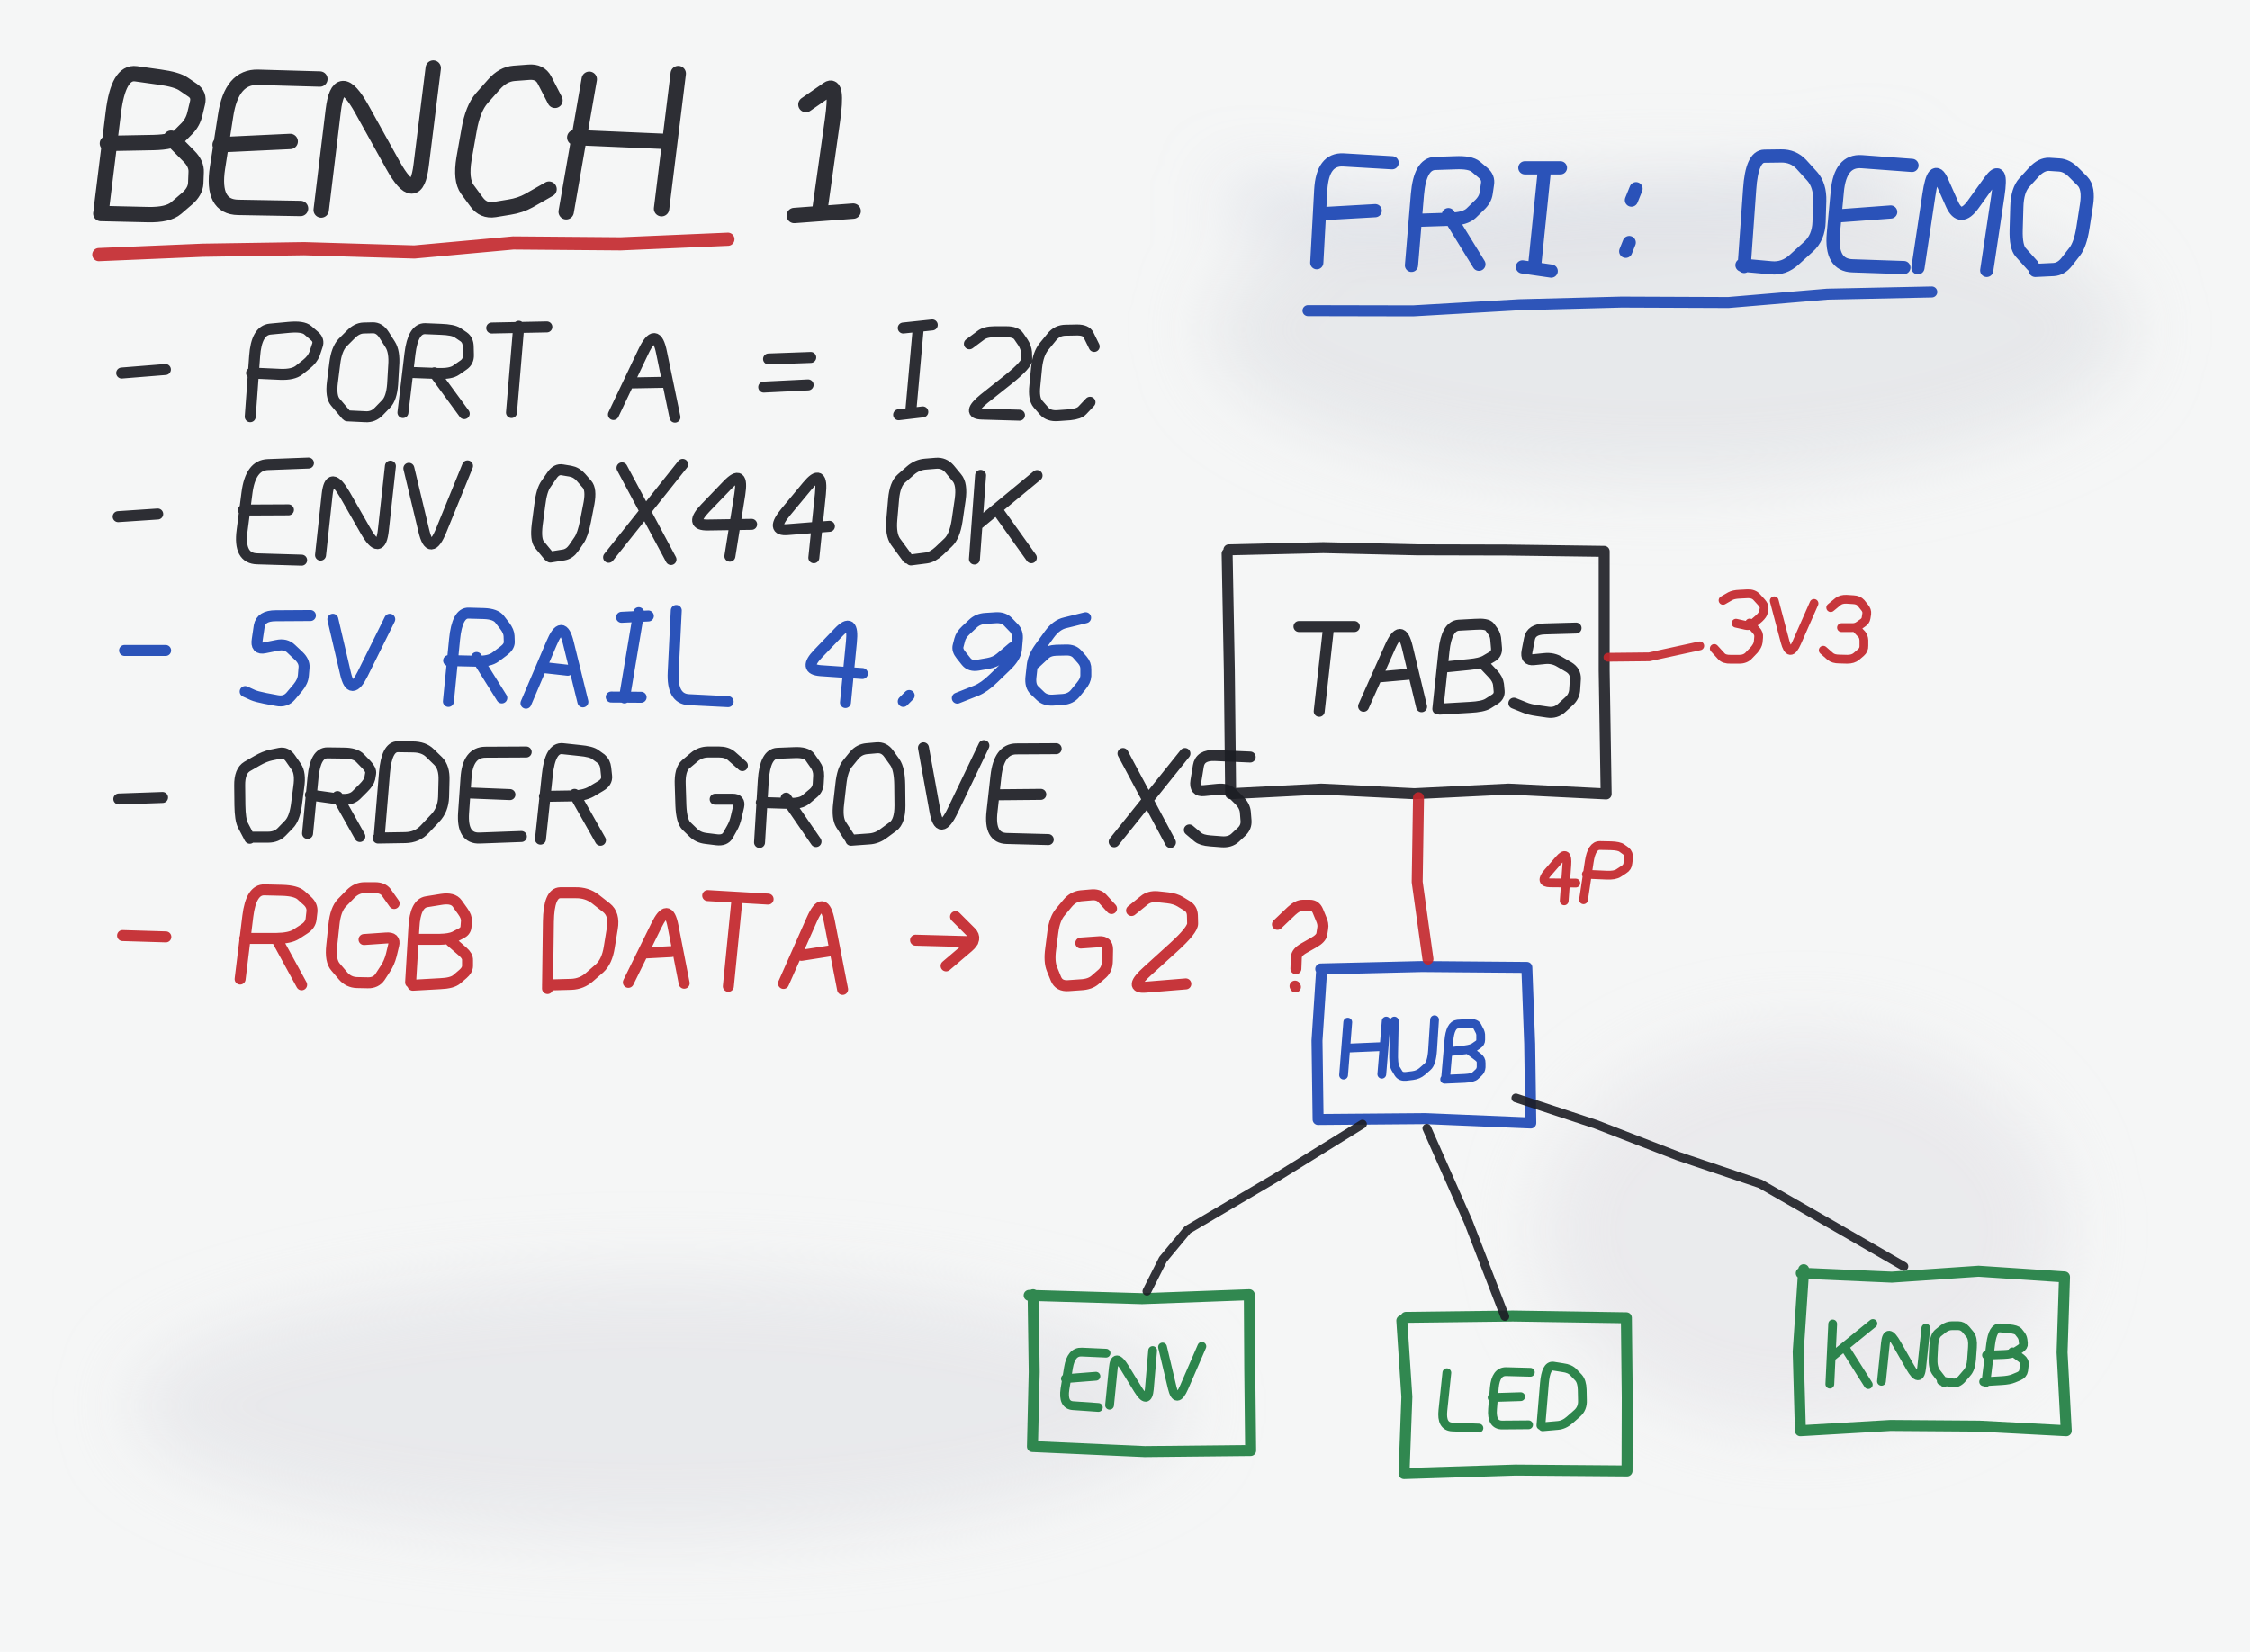
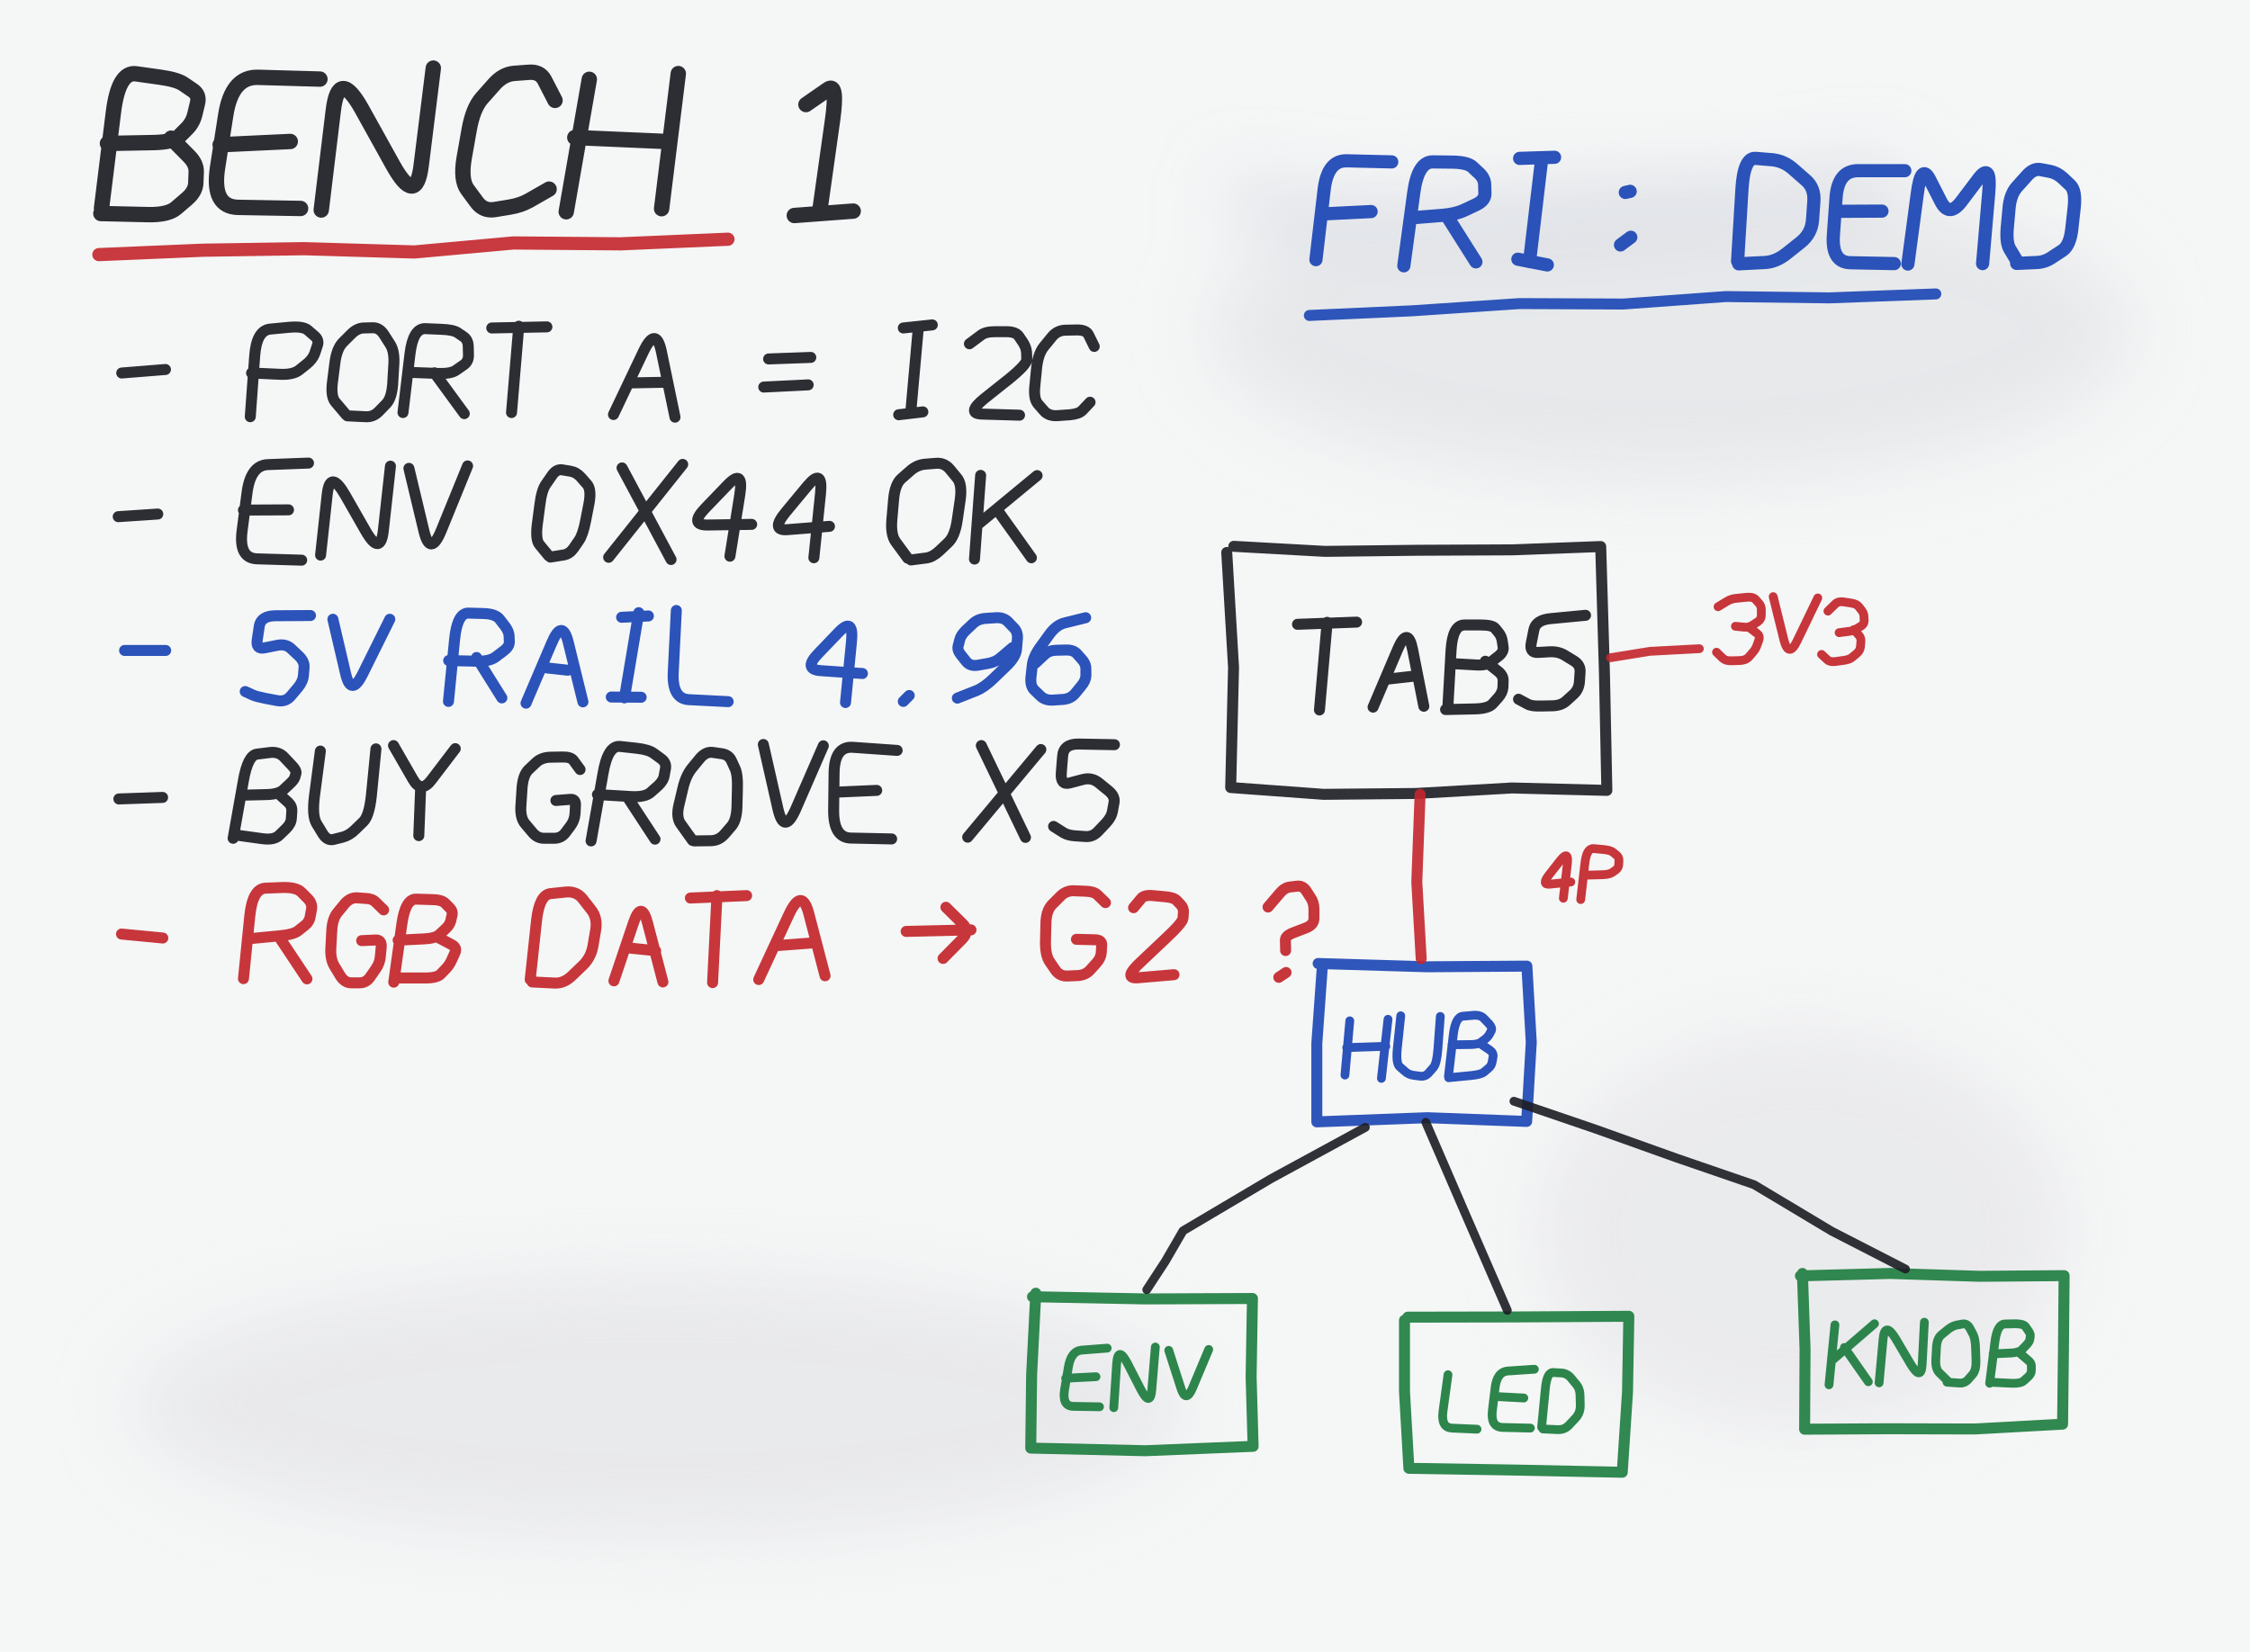
<svg xmlns="http://www.w3.org/2000/svg" width="1024" height="752" viewBox="0 0 1024 752">
  <defs>
    <filter id="soft" x="-20%" y="-20%" width="140%" height="140%">
      <feGaussianBlur stdDeviation="16" />
    </filter>
  </defs>
  <rect width="1024" height="752" fill="#f5f6f6" />
  <g filter="url(#soft)" opacity="0.5">
    <ellipse cx="760" cy="150" rx="210" ry="70" fill="#d9dbe0" />
    <ellipse cx="300" cy="640" rx="240" ry="60" fill="#dcdde2" />
    <ellipse cx="820" cy="560" rx="120" ry="90" fill="#e0dfe4" />
    <path d="M560 90q120 30 300 -10" stroke="#b9bfd2" stroke-width="16" fill="none" />
  </g>
  <path d="M46.2 94.8L51.6 51.2Q53.9 32.5 61.9 33.6L72.6 35.1Q80.6 36.2 83.6 38.3L87.7 41.1Q90.8 43.2 89.9 46.9L88.7 51.9Q87.8 55.7 85.2 58.4L81.6 62.0Q79.0 64.7 69.9 64.9L48.9 65.3M77.9 62.9L86.0 71.1Q89.5 74.6 89.3 78.4L89.1 83.4Q88.9 87.2 85.2 90.4L80.2 94.7Q76.5 97.9 67.3 97.7L45.9 97.2M145.6 36.0L117.5 35.2Q105.4 34.8 102.7 52.6L99.0 76.4Q96.3 94.2 108.4 94.4L136.8 94.9M100.2 65.9L132.1 64.4M146.2 95.6L151.7 50.2Q154.1 30.7 164.7 49.7L178.8 75.1Q189.4 94.2 191.7 75.2L197.2 31.0M252.6 45.7L247.8 36.4Q245.7 32.5 240.7 32.9L234.0 33.4Q228.9 33.8 224.8 38.5L219.3 44.7Q215.2 49.4 213.5 59.2L211.2 72.2Q209.6 81.9 212.7 86.2L216.9 91.9Q220.0 96.2 225.1 95.4L231.8 94.3Q236.9 93.5 240.8 91.3L249.9 86.1M257.7 96.4L268.2 36.1M301.1 95.0L308.7 33.5M261.6 62.6L303.1 64.4M366.8 47.6L376.9 40.6Q381.3 37.6 378.9 54.7L373.3 94.5M361.5 98.1L388.3 96.1" fill="none" stroke="#1c1d24" stroke-width="7" stroke-linecap="round" stroke-linejoin="round" opacity="0.92" />
  <path d="M45.0 115.9L92.4 113.9L138.4 113.2L188.6 114.7L233.6 110.6L282.5 111.0L331.3 108.9" fill="none" stroke="#c3262b" stroke-width="6" stroke-linecap="round" stroke-linejoin="round" opacity="0.9" />
  <path d="M55.4 169.8L75.3 168.2M113.9 189.7L115.9 162.2Q116.7 150.4 123.0 149.8L131.5 149.0Q137.9 148.4 140.1 150.3L143.1 152.9Q145.4 154.8 144.4 157.4L143.2 161.0Q142.2 163.6 139.6 165.7L136.1 168.5Q133.4 170.6 127.7 170.4L114.5 169.8M157.6 188.9L152.6 183.0Q150.5 180.5 151.3 174.0L152.4 165.3Q153.2 158.9 155.9 156.0L159.6 152.3Q162.4 149.4 165.5 149.3L169.6 149.2Q172.7 149.1 174.8 152.4L177.6 156.8Q179.7 160.1 179.2 166.5L178.7 175.0Q178.2 181.4 175.7 183.9L172.4 187.3Q169.9 189.9 166.4 189.7L158.1 189.3M183.4 187.8L186.6 161.0Q188.0 149.5 193.5 149.6L200.7 149.9Q206.2 150.1 208.2 151.4L211.0 153.3Q213.0 154.7 213.1 157.6L213.2 161.6Q213.3 164.6 210.9 166.2L207.6 168.5Q205.2 170.2 199.5 170.0L186.2 169.5M197.7 169.7L211.3 188.3M223.8 149.3L248.9 148.8M236.1 148.5L232.8 187.8M279.2 188.7L292.8 160.1Q298.6 147.9 301.1 160.5L307.2 189.9M287.3 174.3L303.6 174.0M349.8 163.4L369.0 162.7M347.6 176.2L367.8 175.2M414.5 187.6L417.9 149.6M409.0 188.8L420.0 187.5M411.1 149.3L424.3 147.9M441.2 156.5L446.3 152.7Q448.4 151.0 452.6 151.0L458.1 151.0Q462.3 151.0 463.7 153.1L465.6 155.9Q467.0 158.1 467.2 160.4L467.3 163.5Q467.5 165.8 459.1 172.6L447.9 181.5Q439.6 188.3 446.9 188.5L464.0 189.0M498.0 157.7L495.4 152.4Q494.3 150.2 490.3 150.2L485.1 150.3Q481.1 150.3 478.6 153.5L475.1 157.8Q472.5 161.0 471.8 167.2L471.0 175.4Q470.3 181.5 472.4 183.9L475.2 187.1Q477.3 189.5 481.4 189.2L487.0 188.8Q491.1 188.4 492.6 186.8L496.1 183.1" fill="none" stroke="#1c1d24" stroke-width="5" stroke-linecap="round" stroke-linejoin="round" opacity="0.92" />
  <path d="M53.8 235.2L71.8 234.0M140.4 210.8L121.9 211.5Q114.0 211.8 112.4 224.5L110.2 241.5Q108.5 254.2 117.1 254.4L137.3 255.0M110.8 232.2L131.3 232.1M145.9 252.7L148.9 225.2Q150.2 213.4 157.1 225.4L166.3 241.5Q173.2 253.6 174.5 241.2L177.7 212.2M186.1 213.2L192.9 241.6Q195.8 253.8 200.9 241.3L212.8 212.1M249.7 253.0L245.5 247.9Q243.7 245.7 244.5 238.9L245.7 229.8Q246.5 223.0 248.6 220.2L251.3 216.3Q253.3 213.4 256.0 213.9L259.6 214.5Q262.4 215.0 264.4 217.3L267.2 220.5Q269.2 222.8 268.1 229.0L266.5 237.2Q265.3 243.4 263.5 246.0L261.1 249.5Q259.3 252.1 256.7 252.6L250.5 253.6M277.0 253.7L310.7 211.4M283.1 213.0L305.4 254.7M332.2 253.2L336.7 225.1Q338.6 213.0 331.1 220.8L321.0 231.3Q313.5 239.1 322.1 239.0L342.1 238.7M370.4 253.9L373.4 224.9Q374.7 212.5 367.4 221.3L357.7 233.0Q350.4 241.8 358.5 241.1L377.5 239.6M413.1 254.1L407.6 246.6Q405.3 243.4 405.9 236.5L406.7 227.3Q407.3 220.4 410.3 217.8L414.4 214.2Q417.4 211.6 421.1 211.3L426.0 210.9Q429.7 210.6 432.2 213.5L435.5 217.5Q438.0 220.4 437.0 227.5L435.6 237.1Q434.5 244.2 431.5 247.0L427.5 250.8Q424.5 253.6 421.6 254.0L414.6 254.9M443.5 254.5L446.3 216.4M472.0 216.5L445.0 238.8M454.7 233.3L469.4 253.9" fill="none" stroke="#1c1d24" stroke-width="5" stroke-linecap="round" stroke-linejoin="round" opacity="0.92" />
  <path d="M56.7 296.1L75.4 296.1M141.3 280.2L125.5 280.3Q118.8 280.3 118.0 285.0L117.1 291.1Q116.3 295.8 120.5 294.9L126.0 293.8Q130.1 292.9 132.6 295.4L136.0 298.6Q138.6 301.1 138.4 303.8L138.1 307.4Q137.9 310.2 135.6 313.0L132.4 316.8Q130.0 319.7 126.0 318.9L120.7 317.9Q116.7 317.1 115.1 316.4L111.6 314.8M151.5 281.9L157.3 306.7Q159.8 317.4 165.1 306.7L177.4 281.9M204.1 319.3L206.9 291.0Q208.1 278.9 213.3 279.1L220.3 279.3Q225.6 279.5 227.4 281.9L229.8 285.0Q231.6 287.4 231.7 289.5L231.8 292.3Q231.8 294.4 229.1 296.4L225.5 299.1Q222.8 301.1 217.2 301.0L204.2 300.7M216.9 299.3L228.4 317.7M239.4 320.1L251.0 292.9Q255.9 281.2 258.7 292.7L265.3 319.5M246.7 303.8L258.4 305.1M284.2 317.7L290.7 278.9M278.2 317.3L291.8 317.4M282.9 281.0L295.1 280.4M307.8 277.9L306.4 306.0Q305.8 318.1 313.5 318.5L331.4 319.4M384.8 319.8L387.5 292.3Q388.7 280.5 381.7 287.8L372.4 297.5Q365.4 304.7 373.5 305.3L392.5 306.6M411.1 319.3L413.8 316.6M460.8 294.8L455.4 299.4Q453.1 301.4 449.7 302.0L445.1 302.8Q441.6 303.4 439.8 301.2L437.4 298.2Q435.5 295.9 436.1 293.9L436.8 291.2Q437.3 289.1 439.6 286.9L442.8 283.9Q445.1 281.7 448.6 281.5L453.3 281.2Q456.7 281.0 458.7 283.0L461.4 285.8Q463.4 287.8 463.0 291.2L462.6 295.8Q462.2 299.2 457.9 303.3L452.2 308.8Q448.0 312.9 444.3 314.4L435.7 317.8M494.1 281.2L484.8 283.5Q480.8 284.4 477.6 288.8L473.4 294.6Q470.2 299.0 469.8 302.9L469.2 308.3Q468.8 312.3 470.8 314.2L473.6 316.9Q475.7 318.9 479.2 318.7L483.8 318.4Q487.3 318.1 489.3 315.7L492.0 312.4Q494.1 309.9 494.2 307.7L494.2 304.7Q494.3 302.4 492.6 300.4L490.3 297.8Q488.6 295.8 485.2 295.9L480.7 296.0Q477.4 296.1 475.5 297.9L471.2 301.9" fill="none" stroke="#1a45b4" stroke-width="5" stroke-linecap="round" stroke-linejoin="round" opacity="0.92" />
-   <path d="M54.1 363.7L74.0 363.0M113.7 381.6L110.6 375.7Q109.3 373.2 109.2 366.5L109.1 357.6Q109.0 351.0 112.5 348.9L117.0 346.3Q120.5 344.3 123.4 343.7L127.3 342.9Q130.2 342.3 132.2 345.2L134.9 349.1Q136.9 352.0 136.0 358.2L134.9 366.6Q134.0 372.8 131.5 375.3L128.3 378.6Q125.9 381.1 122.1 381.1L113.4 381.1M140.0 379.4L142.5 353.7Q143.6 342.7 149.0 342.7L156.3 342.8Q161.7 342.8 163.9 345.1L166.8 348.1Q169.0 350.4 168.7 352.1L168.3 354.4Q167.9 356.2 165.4 358.7L162.1 362.0Q159.5 364.5 154.1 363.7L141.3 361.9M153.6 362.6L163.8 380.8M172.7 379.6L175.0 351.8Q176.0 339.9 181.1 339.9L187.8 340.0Q192.9 340.0 195.7 342.8L199.5 346.5Q202.3 349.4 202.1 355.1L201.9 362.8Q201.7 368.6 198.1 372.4L193.4 377.4Q189.9 381.2 184.5 381.3L172.1 381.5M239.5 342.3L220.9 342.4Q212.8 342.5 212.1 354.3L211.0 370.0Q210.2 381.8 218.3 381.5L237.3 380.8M212.2 360.9L232.1 361.7M246.0 382.0L249.1 352.8Q250.4 340.2 256.1 340.8L263.6 341.6Q269.3 342.1 271.1 343.6L273.6 345.4Q275.4 346.9 275.7 349.6L276.1 353.3Q276.4 356.1 273.2 357.9L269.0 360.4Q265.8 362.2 260.4 362.3L247.8 362.5M261.5 361.6L273.3 382.5M337.9 348.5L332.9 344.1Q330.8 342.3 327.2 342.3L322.4 342.3Q318.7 342.3 315.9 344.7L312.1 347.9Q309.3 350.3 309.6 357.3L309.9 366.7Q310.2 373.8 312.4 376.0L315.5 379.0Q317.8 381.3 321.4 381.7L326.3 382.3Q329.9 382.7 331.3 380.3L333.1 377.1Q334.5 374.7 335.2 371.4L336.2 367.1Q336.9 363.8 333.5 363.8L325.5 363.8M345.7 383.5L347.4 355.3Q348.2 343.2 353.8 342.9L361.4 342.6Q367.0 342.3 368.7 344.7L371.0 348.0Q372.7 350.4 372.6 353.1L372.4 356.7Q372.3 359.4 369.9 361.3L366.8 363.9Q364.5 365.9 359.1 365.7L346.5 365.3M357.8 363.3L371.4 383.1M387.3 382.3L382.8 375.4Q380.9 372.4 381.7 365.8L382.7 357.0Q383.4 350.3 385.8 347.5L388.8 343.8Q391.1 341.1 394.5 340.8L399.0 340.4Q402.4 340.1 404.5 343.1L407.3 347.0Q409.4 350.0 409.5 357.2L409.6 366.7Q409.6 373.9 406.5 376.2L402.3 379.3Q399.2 381.7 395.6 381.9L387.3 382.5M420.3 340.4L425.5 369.1Q427.7 381.4 433.7 368.8L447.8 339.4M480.7 340.8L462.5 340.9Q454.7 341.0 453.3 353.2L451.5 369.4Q450.1 381.5 458.2 381.7L477.1 382.2M452.6 361.8L473.7 361.6M507.1 383.2L539.3 343.0M511.1 343.0L532.7 383.5M569.0 344.6L553.0 343.9Q546.2 343.6 545.4 348.7L544.3 355.4Q543.5 360.4 548.0 359.9L554.1 359.3Q558.7 358.8 561.0 361.3L564.2 364.5Q566.6 367.0 566.8 369.8L567.1 373.6Q567.3 376.5 565.1 378.6L562.1 381.4Q559.8 383.5 556.0 383.2L550.8 382.8Q546.9 382.5 545.2 381.1L541.3 377.8" fill="none" stroke="#1c1d24" stroke-width="5" stroke-linecap="round" stroke-linejoin="round" opacity="0.92" />
-   <path d="M55.8 425.9L75.5 426.5M109.3 445.7L112.8 417.1Q114.3 404.9 120.4 405.1L128.6 405.3Q134.7 405.5 137.0 407.5L140.0 410.2Q142.2 412.3 142.0 414.9L141.6 418.4Q141.3 421.1 138.5 422.9L134.8 425.3Q132.0 427.1 125.8 427.2L111.4 427.2M126.0 427.6L137.3 448.3M179.4 411.3L175.8 406.2Q174.2 404.1 170.7 404.1L165.9 404.1Q162.4 404.1 159.5 407.0L155.6 411.0Q152.7 414.0 152.0 421.0L151.0 430.4Q150.2 437.4 152.8 440.3L156.2 444.3Q158.7 447.2 162.5 447.3L167.4 447.4Q171.1 447.5 173.0 444.7L175.4 441.0Q177.2 438.3 178.1 434.8L179.2 430.2Q180.1 426.7 175.8 427.0L165.7 427.7M186.9 447.2L188.4 422.1Q189.0 411.3 194.2 410.5L201.0 409.4Q206.2 408.6 208.1 411.3L210.6 414.8Q212.5 417.4 212.3 419.4L212.1 422.0Q211.9 424.0 209.7 425.0L206.8 426.5Q204.6 427.5 200.2 427.6L189.9 427.6M205.2 428.5L210.6 433.2Q212.9 435.2 212.8 437.1L212.8 439.7Q212.8 441.6 210.7 443.4L207.9 445.8Q205.8 447.6 200.4 447.8L187.9 448.5M249.2 450.0L249.6 419.6Q249.8 406.5 255.0 406.4L261.9 406.4Q267.1 406.3 270.9 409.2L276.0 413.2Q279.8 416.2 278.7 422.6L277.3 431.2Q276.3 437.7 272.9 440.8L268.3 444.8Q264.8 447.9 260.1 448.1L249.2 448.4M286.0 447.2L298.7 421.4Q304.1 410.3 306.3 421.5L311.4 447.6M294.2 433.8L305.5 433.2M322.1 407.7L349.6 409.3M335.5 408.8L331.5 449.0M356.6 447.7L369.4 418.8Q374.9 406.3 377.5 419.6L383.5 450.4M364.8 434.9L379.6 432.6M416.7 428.0L442.8 428.7M434.9 417.3L441.9 424.3Q445.0 427.4 440.7 431.1L430.6 439.7M505.9 413.6L501.7 409.0Q499.9 407.0 496.5 407.4L491.9 407.8Q488.4 408.2 485.9 411.2L482.5 415.3Q480.0 418.3 479.2 424.2L478.2 432.0Q477.4 437.8 478.8 441.2L480.6 445.6Q482.0 449.0 486.2 448.7L491.9 448.3Q496.2 448.1 498.5 446.0L501.7 443.2Q504.0 441.1 504.0 437.3L504.1 432.2Q504.1 428.5 500.4 428.7L491.9 429.3M515.0 414.5L520.7 409.9Q523.1 407.9 526.7 408.2L531.4 408.7Q534.9 409.1 537.2 410.5L540.3 412.4Q542.6 413.8 542.7 416.7L542.8 420.4Q542.9 423.3 534.1 431.3L522.3 442.0Q513.4 450.0 521.3 449.4L539.7 447.9M581.4 420.8L587.8 414.7Q590.6 412.1 593.0 412.1L596.2 412.1Q598.7 412.1 599.8 414.7L601.2 418.1Q602.4 420.7 602.0 422.6L601.6 425.2Q601.3 427.2 597.9 429.1L593.5 431.6Q590.1 433.5 590.0 435.8L589.8 441.0M589.6 449.3L589.4 448.9" fill="none" stroke="#c3262b" stroke-width="5" stroke-linecap="round" stroke-linejoin="round" opacity="0.92" />
-   <path d="M559.3 250.3L602.3 249.3L644.9 250.3L685.9 250.4L730.1 251.0L730.1 305.2L731.0 361.4L686.6 359.2L643.7 361.3L601.3 359.2L560.1 361.3L559.5 305.2L558.5 252.0" fill="none" stroke="#1c1d24" stroke-width="5" stroke-linecap="round" stroke-linejoin="round" opacity="0.9" />
-   <path d="M591.2 285.2L616.4 285.2M604.6 286.1L600.4 323.8M620.6 321.5L632.6 294.6Q637.7 283.0 640.5 294.6L647.0 321.7M627.9 308.1L641.5 306.9M654.4 322.7L657.2 296.3Q658.4 285.0 663.9 284.6L671.3 284.2Q676.8 283.8 678.0 285.4L679.5 287.5Q680.7 289.1 680.8 291.7L681.1 295.1Q681.3 297.7 679.0 299.0L676.1 300.7Q673.9 302.0 668.7 302.5L656.7 303.7M674.5 301.5L679.6 306.9Q681.7 309.2 682.0 311.5L682.3 314.6Q682.5 317.0 680.2 318.4L677.2 320.3Q674.9 321.7 669.0 322.0L655.3 322.8M717.3 285.9L703.0 286.3Q696.9 286.5 696.1 290.8L695.0 296.4Q694.2 300.7 698.0 300.3L703.0 299.8Q706.8 299.4 709.9 301.3L714.0 303.7Q717.1 305.6 717.0 309.0L716.7 313.6Q716.6 317.0 714.0 319.3L710.6 322.4Q708.0 324.7 704.5 324.2L699.7 323.5Q696.1 323.0 694.0 322.1L689.0 320.1" fill="none" stroke="#1c1d24" stroke-width="5" stroke-linecap="round" stroke-linejoin="round" opacity="0.92" />
-   <path d="M601.1 441.1L647.2 440.0L694.9 440.4L696.2 475.2L696.7 511.2L648.7 509.2L599.9 509.6L599.4 473.7L601.5 441.8" fill="none" stroke="#1a45b4" stroke-width="5" stroke-linecap="round" stroke-linejoin="round" opacity="0.9" />
-   <path d="M611.5 489.4L613.4 465.3M628.9 489.0L630.9 464.8M613.4 477.1L629.8 476.4M634.6 464.8L634.3 478.6Q634.1 484.6 635.1 486.3L636.5 488.6Q637.5 490.2 639.8 490.0L643.0 489.6Q645.4 489.3 647.2 487.8L649.7 485.6Q651.6 484.0 652.0 478.1L652.9 464.2M657.9 491.1L659.4 473.9Q660.0 466.5 663.4 466.2L668.0 465.9Q671.4 465.6 672.2 467.0L673.2 468.9Q674.0 470.3 673.9 471.6L673.9 473.4Q673.9 474.7 672.7 475.5L671.1 476.6Q669.9 477.5 666.9 477.9L659.9 478.7M668.9 478.3L672.6 481.1Q674.2 482.3 674.1 483.8L674.1 485.8Q674.0 487.3 672.9 488.3L671.5 489.6Q670.5 490.7 666.6 490.9L657.5 491.3" fill="none" stroke="#1a45b4" stroke-width="4" stroke-linecap="round" stroke-linejoin="round" opacity="0.92" />
-   <path d="M645.6 363.1L645.0 401.5L649.9 436.6" fill="none" stroke="#c3262b" stroke-width="5" stroke-linecap="round" stroke-linejoin="round" opacity="0.9" />
-   <path d="M468.4 589.7L519.8 591.2L568.6 589.4L568.8 623.3L569.2 660.3L521.0 660.8L469.9 658.5L470.7 624.6L470.2 589.4" fill="none" stroke="#1c7c3e" stroke-width="5" stroke-linecap="round" stroke-linejoin="round" opacity="0.9" />
-   <path d="M503.4 616.0L492.3 615.5Q487.5 615.3 486.3 622.6L484.7 632.3Q483.6 639.6 488.4 639.9L499.9 640.7M484.9 627.6L498.8 626.5M505.0 639.7L506.7 622.7Q507.4 615.4 511.9 622.7L517.9 632.5Q522.4 639.8 523.1 632.3L524.6 614.8M529.1 613.2L533.5 631.7Q535.4 639.6 538.9 631.6L547.0 612.9" fill="none" stroke="#1c7c3e" stroke-width="4" stroke-linecap="round" stroke-linejoin="round" opacity="0.92" />
-   <path d="M639.9 599.7L688.5 599.1L740.2 599.9L740.6 636.4L740.5 669.6L689.8 669.2L639.0 670.8L640.3 635.9L638.0 601.2" fill="none" stroke="#1c7c3e" stroke-width="5" stroke-linecap="round" stroke-linejoin="round" opacity="0.9" />
-   <path d="M658.5 624.9L656.7 642.0Q655.9 649.4 661.0 649.6L673.1 650.1M696.5 624.7L685.5 624.4Q680.8 624.3 680.1 631.7L679.3 641.4Q678.7 648.8 683.8 648.7L695.7 648.6M679.1 636.2L692.1 635.8M701.3 648.9L702.9 629.7Q703.6 621.5 706.9 621.9L711.3 622.6Q714.6 623.0 716.2 624.8L718.4 627.1Q720.0 628.9 720.1 632.6L720.2 637.4Q720.4 641.1 717.8 643.4L714.4 646.4Q711.8 648.7 708.9 648.9L702.1 649.5" fill="none" stroke="#1c7c3e" stroke-width="4" stroke-linecap="round" stroke-linejoin="round" opacity="0.92" />
-   <path d="M819.8 579.6L861.0 581.4L900.5 578.7L939.6 581.3L938.5 615.7L940.4 651.3L900.8 649.2L860.4 648.9L819.4 651.3L818.4 615.4L820.9 578.0" fill="none" stroke="#1c7c3e" stroke-width="5" stroke-linecap="round" stroke-linejoin="round" opacity="0.9" />
-   <path d="M832.8 630.1L834.1 602.7M852.4 602.5L833.7 617.7M839.8 613.7L850.3 630.3M856.3 628.8L858.1 611.4Q858.9 604.0 863.3 611.8L869.3 622.3Q873.8 630.2 874.6 622.5L876.5 604.6M884.8 629.4L881.1 624.6Q879.6 622.5 879.8 618.2L880.1 612.4Q880.4 608.1 882.2 606.7L884.6 604.8Q886.4 603.5 888.5 603.5L891.2 603.5Q893.2 603.5 894.7 605.2L896.6 607.5Q898.0 609.2 897.7 613.3L897.3 618.9Q897.0 623.1 895.1 625.1L892.7 627.9Q890.8 629.9 888.6 629.5L883.5 628.6M903.8 629.4L906.0 611.8Q907.0 604.3 910.2 604.5L914.5 604.9Q917.7 605.2 918.6 606.2L919.7 607.6Q920.5 608.6 920.7 609.9L920.9 611.6Q921.1 612.9 919.4 614.0L917.2 615.4Q915.5 616.5 912.1 616.6L904.1 616.9M915.9 615.4L919.9 618.3Q921.6 619.6 921.3 621.4L921.0 623.9Q920.7 625.7 918.8 626.5L916.4 627.5Q914.5 628.3 911.0 628.5L902.8 629.0" fill="none" stroke="#1c7c3e" stroke-width="4" stroke-linecap="round" stroke-linejoin="round" opacity="0.92" />
-   <path d="M620.1 511.7L580.4 536.3L540.5 559.8L529.3 573.3L522.0 587.8" fill="none" stroke="#1c1d24" stroke-width="4" stroke-linecap="round" stroke-linejoin="round" opacity="0.9" />
-   <path d="M649.4 513.6L668.3 556.3L684.9 599.3" fill="none" stroke="#1c1d24" stroke-width="4" stroke-linecap="round" stroke-linejoin="round" opacity="0.9" />
-   <path d="M689.9 499.8L726.3 511.8L763.8 526.3L801.2 538.9L835.7 558.7L866.5 576.5" fill="none" stroke="#1c1d24" stroke-width="4" stroke-linecap="round" stroke-linejoin="round" opacity="0.9" />
-   <path d="M711.9 410.1L713.1 393.7Q713.6 386.7 709.7 391.2L704.4 397.3Q700.5 401.8 705.5 401.9L717.2 402.0M720.7 409.6L723.3 392.3Q724.4 384.8 728.2 384.9L733.1 385.0Q736.9 385.1 738.2 386.1L740.0 387.4Q741.3 388.5 741.2 390.4L740.9 392.9Q740.8 394.8 739.0 395.9L736.7 397.4Q735.0 398.6 731.1 398.4L722.0 398.0" fill="none" stroke="#c3262b" stroke-width="4" stroke-linecap="round" stroke-linejoin="round" opacity="0.92" />
-   <path d="M633.6 74.1L611.4 72.8Q601.9 72.3 601.1 86.5L599.3 119.6M601.3 97.3L625.9 95.9M642.4 120.8L645.1 88.5Q646.3 74.6 653.2 74.4L662.3 74.1Q669.2 73.8 671.7 75.9L675.0 78.7Q677.5 80.8 677.0 83.8L676.4 87.9Q676.0 90.9 673.2 93.5L669.6 97.0Q666.9 99.6 660.2 99.8L644.7 100.3M659.2 97.7L673.1 120.3M698.4 121.5L702.8 78.4M692.9 121.5L706.0 123.4M694.0 76.4L710.2 76.4M739.9 114.4L741.5 110.4M742.5 91.1L744.6 85.9M793.8 121.3L796.3 86.2Q797.3 71.2 803.0 71.1L810.6 71.0Q816.2 70.9 819.9 74.9L824.8 80.3Q828.4 84.4 828.2 91.5L827.9 101.0Q827.7 108.2 823.0 112.4L816.6 118.2Q811.9 122.5 806.1 121.9L792.8 120.7M870.2 75.3L847.3 73.6Q837.5 72.9 836.2 87.2L834.4 106.3Q833.1 120.7 843.1 121.0L866.5 121.8M837.6 98.2L860.5 96.5M872.9 121.9L877.9 88.6Q880.0 74.3 883.7 82.3L888.5 93.1Q892.2 101.1 898.0 93.1L905.7 82.4Q911.5 74.4 909.3 89.0L904.2 123.1M925.0 120.8L919.7 114.9Q917.4 112.4 917.6 104.6L917.9 94.3Q918.1 86.5 921.4 83.0L925.8 78.2Q929.1 74.7 932.6 74.8L937.2 75.1Q940.6 75.3 943.7 78.4L947.8 82.5Q950.8 85.6 949.6 93.3L948.0 103.6Q946.8 111.3 944.2 114.6L940.7 119.1Q938.1 122.5 934.6 122.7L926.3 123.1" fill="none" stroke="#1a45b4" stroke-width="6" stroke-linecap="round" stroke-linejoin="round" opacity="0.92" />
-   <path d="M595.3 141.4L643.1 141.5L691.6 138.7L738.0 137.5L786.6 137.7L831.6 133.9L879.2 132.9" fill="none" stroke="#1a45b4" stroke-width="5" stroke-linecap="round" stroke-linejoin="round" opacity="0.9" />
-   <path d="M784.2 273.3L787.5 271.4Q789.0 270.6 791.7 270.5L795.4 270.3Q798.1 270.2 799.6 271.9L801.6 274.1Q803.1 275.8 802.9 277.0L802.6 278.6Q802.4 279.8 800.7 281.4L798.3 283.5Q796.6 285.1 794.6 284.7L790.1 283.7M796.3 283.6L799.3 287.0Q800.6 288.4 800.4 290.1L800.2 292.3Q800.0 293.9 798.4 295.8L796.1 298.2Q794.5 300.1 791.6 300.1L787.7 300.1Q784.7 300.2 783.4 298.7L780.2 295.2M807.5 273.5L812.4 292.0Q814.5 300.0 817.8 292.4L825.6 274.7M833.2 276.6L836.6 273.8Q838.1 272.7 840.4 272.8L843.5 273.0Q845.8 273.1 847.0 274.5L848.6 276.5Q849.8 277.9 849.6 279.4L849.3 281.3Q849.1 282.7 847.7 283.6L846.0 284.8Q844.6 285.8 842.7 285.7L838.1 285.7M845.2 286.5L847.3 288.7Q848.2 289.7 848.3 291.5L848.3 294.0Q848.4 295.8 846.9 297.1L844.9 298.8Q843.4 300.1 840.7 300.1L837.1 300.0Q834.4 300.0 833.0 298.8L829.8 296.0" fill="none" stroke="#c3262b" stroke-width="4" stroke-linecap="round" stroke-linejoin="round" opacity="0.92" />
-   <path d="M731.8 299.2L750.6 299.0L773.6 294.0" fill="none" stroke="#c3262b" stroke-width="4" stroke-linecap="round" stroke-linejoin="round" opacity="0.9" />
+   <path d="M54.1 363.7L74.0 363.0M106.1 381.6L110.8 355.2Q112.8 343.9 116.9 343.3L122.5 342.6Q126.7 342.0 129.2 344.6L132.5 348.1Q135.0 350.6 134.7 352.0L134.2 353.8Q133.8 355.1 131.7 357.0L128.9 359.6Q126.8 361.5 121.7 361.7L109.7 362.0M126.9 361.4L131.2 365.3Q133.0 367.0 132.8 369.4L132.6 372.5Q132.5 374.9 130.2 377.2L127.1 380.2Q124.8 382.5 119.5 381.8L107.2 380.1M145.8 341.9L143.1 362.5Q142.0 371.3 144.0 374.8L146.8 379.4Q148.9 382.9 151.9 382.1L155.9 381.1Q159.0 380.3 161.7 377.6L165.3 374.1Q168.0 371.5 169.0 362.3L171.1 340.9M179.1 339.4L187.9 354.7Q191.6 361.3 196.3 355.1L207.2 340.8M191.4 359.8L190.6 380.4M264.0 350.3L261.0 346.2Q259.8 344.5 255.8 344.6L250.4 344.7Q246.4 344.8 243.9 347.2L240.6 350.3Q238.1 352.7 237.6 358.5L237.1 366.3Q236.6 372.2 239.0 375.0L242.2 378.8Q244.5 381.7 247.8 381.6L252.2 381.6Q255.4 381.6 257.3 379.1L259.7 375.9Q261.5 373.4 261.7 370.5L261.9 366.6Q262.1 363.6 259.4 363.9L253.0 364.4M269.0 382.8L274.4 352.3Q276.6 339.2 282.2 339.8L289.6 340.6Q295.2 341.2 297.6 343.0L300.9 345.4Q303.3 347.2 302.9 349.7L302.3 353.0Q301.9 355.5 299.4 357.8L296.0 360.8Q293.4 363.0 287.0 362.6L271.9 361.7M286.3 364.0L298.1 382.0M315.2 382.6L309.9 375.2Q307.6 372.1 309.0 366.4L310.8 358.8Q312.1 353.2 314.8 349.8L318.4 345.4Q321.1 342.1 324.3 342.5L328.5 343.1Q331.7 343.6 332.9 346.3L334.6 350.0Q335.8 352.8 335.6 359.0L335.4 367.3Q335.2 373.5 332.8 376.2L329.6 379.9Q327.1 382.6 323.7 382.7L315.9 382.8M347.4 338.9L354.0 368.0Q356.8 380.5 362.2 368.2L374.7 339.5M408.3 341.6L388.3 340.2Q379.7 339.5 379.6 352.1L379.4 368.8Q379.3 381.3 387.2 381.5L405.8 381.9M380.7 360.6L399.0 359.8M440.4 381.1L473.7 341.2M446.6 339.4L466.7 381.2M507.2 339.0L490.9 338.7Q484.0 338.6 483.6 344.3L483.0 351.9Q482.6 357.6 486.9 356.4L492.6 354.9Q496.8 353.7 500.1 356.4L504.4 359.9Q507.6 362.5 507.0 365.4L506.3 369.2Q505.8 372.1 503.2 374.8L499.8 378.4Q497.3 381.1 493.9 380.8L489.4 380.5Q486.1 380.3 484.1 379.1L479.5 376.2" fill="none" stroke="#1c1d24" stroke-width="5" stroke-linecap="round" stroke-linejoin="round" opacity="0.92" />
+   <path d="M55.3 425.2L74.1 427.0M110.8 445.5L113.7 416.8Q115.0 404.4 121.0 404.3L128.9 404.0Q134.9 403.9 137.1 406.1L140.0 409.0Q142.2 411.2 141.8 413.8L141.2 417.1Q140.8 419.7 138.6 421.4L135.7 423.7Q133.6 425.4 127.3 426.0L112.6 427.4M127.8 427.7L139.7 445.6M174.6 414.2L171.0 410.7Q169.5 409.1 166.5 409.0L162.4 408.7Q159.3 408.6 156.9 411.4L153.7 415.3Q151.3 418.1 151.0 423.6L150.6 431.0Q150.2 436.5 152.2 439.8L154.8 444.1Q156.8 447.4 159.8 447.4L163.7 447.4Q166.7 447.4 168.5 444.7L171.0 441.1Q172.9 438.4 173.1 435.3L173.5 431.0Q173.7 427.8 171.0 427.9L164.6 428.2M179.2 447.1L182.9 420.6Q184.5 409.2 189.4 409.3L196.0 409.5Q200.9 409.5 202.5 411.1L204.6 413.2Q206.2 414.8 205.7 416.7L205.1 419.3Q204.6 421.2 202.6 423.0L200.0 425.4Q198.0 427.2 193.0 427.4L181.2 428.0M199.5 426.8L205.5 430.0Q208.1 431.3 207.1 433.6L205.7 436.7Q204.7 439.1 203.0 440.9L200.6 443.4Q198.9 445.2 193.5 445.2L181.0 445.2M241.3 445.9L244.2 418.9Q245.5 407.4 250.5 406.8L257.2 406.1Q262.3 405.5 265.2 409.2L269.1 414.2Q272.0 417.9 271.1 423.3L269.9 430.4Q269.0 435.8 265.3 439.4L260.3 444.2Q256.6 447.8 252.2 447.5L242.2 447.0M279.4 446.5L288.2 420.4Q291.9 409.2 294.8 420.5L301.7 447.0M286.0 431.5L298.4 432.8M314.2 408.8L339.8 407.7M326.3 407.7L324.3 447.3M345.3 445.9L359.0 416.4Q364.9 403.7 368.1 415.9L375.5 444.2M354.4 430.4L369.0 429.3M412.4 424.0L441.9 423.3M430.5 413.0L438.2 420.6Q441.5 423.9 437.8 427.6L429.2 436.3M503.1 410.9L499.4 407.3Q497.8 405.8 494.0 405.7L488.9 405.5Q485.1 405.3 482.4 408.2L478.7 411.9Q476.0 414.8 476.0 420.9L475.8 429.0Q475.8 435.1 477.8 437.9L480.4 441.7Q482.4 444.5 485.9 444.3L490.5 444.1Q494.0 443.9 496.1 441.6L498.9 438.5Q501.0 436.2 501.2 433.7L501.4 430.3Q501.6 427.8 498.1 427.8L489.9 427.6M515.9 413.2L519.3 409.1Q520.7 407.3 524.7 407.7L530.1 408.2Q534.1 408.5 535.5 409.9L537.3 411.8Q538.7 413.2 538.6 415.3L538.4 418.0Q538.2 420.1 530.0 427.7L519.1 438.0Q510.8 445.7 517.9 445.1L534.3 443.7M577.1 412.9L582.3 406.8Q584.5 404.1 587.0 403.8L590.3 403.4Q592.8 403.1 594.4 405.4L596.4 408.5Q598.0 410.8 598.0 413.9L598.0 418.0Q598.0 421.1 594.1 422.5L588.9 424.5Q585.0 425.9 585.0 427.9L585.1 432.7M582.0 444.9L585.3 442.7" fill="none" stroke="#c3262b" stroke-width="5" stroke-linecap="round" stroke-linejoin="round" opacity="0.92" />
+   <path d="M561.5 248.7L603.0 251.0L644.7 250.5L688.3 250.3L728.5 248.8L730.2 306.4L731.3 359.8L688.1 358.7L644.5 361.2L602.4 361.6L560.1 358.5L561.4 303.8L558.3 251.5" fill="none" stroke="#1c1d24" stroke-width="5" stroke-linecap="round" stroke-linejoin="round" opacity="0.9" />
+   <path d="M590.5 284.2L617.4 283.2M604.0 283.3L600.5 323.2M624.9 321.9L636.0 295.8Q640.7 284.6 642.9 295.7L648.0 321.5M631.9 309.1L644.3 307.7M658.9 322.5L660.4 295.9Q661.1 284.5 666.5 284.5L673.8 284.5Q679.3 284.5 680.5 286.1L682.2 288.2Q683.4 289.8 683.7 291.9L684.1 294.6Q684.4 296.7 682.1 298.6L678.9 301.1Q676.6 303.0 671.9 302.7L661.1 302.1M676.0 301.0L681.8 305.6Q684.2 307.5 684.1 309.9L684.0 313.0Q683.8 315.3 681.9 317.5L679.3 320.4Q677.4 322.5 671.6 322.7L657.9 323.0M721.6 280.1L705.8 281.6Q699.0 282.2 698.1 286.7L696.9 292.7Q696.0 297.3 700.0 297.0L705.3 296.7Q709.3 296.5 712.3 298.4L716.4 300.9Q719.4 302.8 719.1 306.1L718.8 310.5Q718.5 313.9 716.1 316.1L712.9 319.0Q710.6 321.2 706.5 321.3L701.0 321.4Q696.9 321.5 695.2 320.5L691.1 318.3" fill="none" stroke="#1c1d24" stroke-width="5" stroke-linecap="round" stroke-linejoin="round" opacity="0.92" />
+   <path d="M599.9 438.6L649.5 440.1L694.9 439.8L696.9 474.5L694.8 510.5L649.6 508.8L599.3 510.7L599.3 475.0L601.8 440.1" fill="none" stroke="#1a45b4" stroke-width="5" stroke-linecap="round" stroke-linejoin="round" opacity="0.9" />
+   <path d="M612.1 489.4L614.3 464.7M628.7 490.9L631.7 464.0M612.9 476.9L630.7 476.3M637.5 462.4L635.9 477.6Q635.3 484.1 637.0 485.6L639.3 487.6Q641.0 489.2 643.3 489.5L646.4 489.9Q648.7 490.2 650.3 488.3L652.4 485.9Q653.9 484.1 654.4 477.6L655.5 462.7M659.2 490.0L661.4 471.1Q662.4 462.9 665.8 462.6L670.4 462.2Q673.8 461.9 675.4 463.7L677.7 466.1Q679.3 467.9 678.7 469.2L677.8 470.9Q677.1 472.1 675.8 473.1L673.9 474.5Q672.5 475.5 669.0 475.5L660.8 475.6M673.7 475.1L678.0 478.0Q679.8 479.3 679.5 481.1L679.1 483.4Q678.8 485.2 677.3 486.4L675.4 488.0Q673.9 489.2 669.5 489.6L659.3 490.6" fill="none" stroke="#1a45b4" stroke-width="4" stroke-linecap="round" stroke-linejoin="round" opacity="0.92" />
+   <path d="M646.3 361.6L644.8 401.5L646.8 436.4" fill="none" stroke="#c3262b" stroke-width="5" stroke-linecap="round" stroke-linejoin="round" opacity="0.9" />
+   <path d="M469.9 590.3L521.5 591.3L570.0 591.1L569.4 626.7L570.3 658.4L521.2 660.4L469.1 659.2L469.5 625.9L471.4 588.7" fill="none" stroke="#1c7c3e" stroke-width="5" stroke-linecap="round" stroke-linejoin="round" opacity="0.9" />
+   <path d="M503.9 613.7L492.3 614.6Q487.4 615.0 486.2 622.5L484.5 632.6Q483.3 640.1 488.4 640.2L500.4 640.4M485.0 627.4L498.8 626.7M506.9 640.8L508.2 620.8Q508.8 612.3 513.2 620.8L519.1 632.3Q523.5 640.8 524.2 632.6L525.8 613.2M531.9 614.7L537.4 631.8Q539.7 639.1 542.8 631.7L550.1 614.3" fill="none" stroke="#1c7c3e" stroke-width="4" stroke-linecap="round" stroke-linejoin="round" opacity="0.92" />
+   <path d="M640.7 599.6L690.1 599.5L741.3 599.2L740.7 633.7L738.3 670.2L689.6 669.2L641.2 668.4L639.2 633.5L639.2 601.0" fill="none" stroke="#1c7c3e" stroke-width="5" stroke-linecap="round" stroke-linejoin="round" opacity="0.9" />
+   <path d="M659.0 625.8L656.7 642.6Q655.8 649.8 660.7 650.1L672.2 650.6M698.3 623.3L686.4 624.1Q681.2 624.4 680.4 632.0L679.2 642.1Q678.3 649.6 683.8 649.8L696.5 650.1M680.3 635.7L693.5 636.4M701.6 649.7L703.3 632.2Q704.0 624.7 706.8 624.8L710.4 625.0Q713.1 625.1 714.9 627.2L717.3 630.1Q719.1 632.2 719.1 635.5L719.2 639.9Q719.2 643.2 717.1 645.5L714.2 648.6Q712.1 650.9 709.1 650.8L702.2 650.5" fill="none" stroke="#1c7c3e" stroke-width="4" stroke-linecap="round" stroke-linejoin="round" opacity="0.92" />
+   <path d="M819.4 580.8L860.2 579.7L900.8 581.0L939.4 580.7L939.1 614.4L938.7 648.3L898.8 650.5L859.5 650.4L821.3 650.6L821.5 614.1L820.3 579.7" fill="none" stroke="#1c7c3e" stroke-width="5" stroke-linecap="round" stroke-linejoin="round" opacity="0.9" />
+   <path d="M832.4 630.4L835.1 603.1M853.1 602.6L834.0 619.1M839.4 613.4L850.3 629.0M855.2 629.5L857.0 609.7Q857.8 601.2 862.8 609.5L869.4 620.7Q874.4 629.1 874.8 621.0L875.8 601.9M886.9 629.1L882.6 624.9Q880.8 623.1 881.0 619.0L881.3 613.5Q881.5 609.3 883.6 607.6L886.4 605.3Q888.5 603.6 890.5 603.2L893.2 602.7Q895.2 602.4 896.4 604.5L897.9 607.3Q899.0 609.4 899.1 613.7L899.3 619.4Q899.4 623.7 897.8 625.6L895.7 628.0Q894.1 629.8 891.7 629.6L886.1 629.2M905.5 629.7L907.9 610.9Q908.9 602.8 912.5 602.7L917.3 602.6Q920.9 602.6 921.9 604.0L923.2 605.9Q924.2 607.3 924.0 608.3L923.8 609.7Q923.7 610.7 922.3 612.2L920.4 614.2Q919.0 615.7 915.4 615.9L907.1 616.3M919.6 616.3L923.1 619.3Q924.6 620.5 924.5 622.0L924.5 623.9Q924.5 625.4 923.0 626.8L921.1 628.5Q919.6 629.9 915.4 629.7L905.6 629.2" fill="none" stroke="#1c7c3e" stroke-width="4" stroke-linecap="round" stroke-linejoin="round" opacity="0.92" />
+   <path d="M621.4 513.2L578.4 536.6L538.4 560.3L530.4 574.1L521.9 587.1" fill="none" stroke="#1c1d24" stroke-width="4" stroke-linecap="round" stroke-linejoin="round" opacity="0.9" />
+   <path d="M648.9 510.9L668.3 555.8L686.0 596.5" fill="none" stroke="#1c1d24" stroke-width="4" stroke-linecap="round" stroke-linejoin="round" opacity="0.9" />
+   <path d="M689.0 501.3L725.9 513.9L763.4 527.3L798.3 539.3L833.7 560.5L867.2 577.7" fill="none" stroke="#1c1d24" stroke-width="4" stroke-linecap="round" stroke-linejoin="round" opacity="0.9" />
+   <path d="M711.5 408.9L713.3 393.4Q714.1 386.8 710.2 391.6L705.1 398.1Q701.3 402.9 705.3 402.5L714.9 401.5M719.4 409.5L721.3 393.0Q722.1 386.0 725.3 386.3L729.6 386.7Q732.8 387.0 734.0 387.9L735.6 389.2Q736.8 390.1 736.8 391.6L736.7 393.6Q736.6 395.1 735.4 396.0L733.7 397.2Q732.4 398.1 729.1 398.2L721.3 398.4" fill="none" stroke="#c3262b" stroke-width="4" stroke-linecap="round" stroke-linejoin="round" opacity="0.92" />
+   <path d="M633.4 73.7L612.9 73.2Q604.1 73.0 602.6 86.6L598.9 118.2M602.0 97.4L624.0 96.3M638.9 121.0L643.4 87.8Q645.3 73.6 652.1 73.7L661.1 73.8Q667.9 73.9 670.2 76.1L673.4 79.1Q675.7 81.4 675.7 84.3L675.8 88.2Q675.8 91.2 671.9 93.1L666.6 95.6Q662.6 97.5 656.8 98.0L643.2 99.1M659.3 99.6L671.7 119.2M696.1 119.1L701.4 74.4M690.8 118.0L704.2 120.6M691.6 72.1L707.5 71.6M737.5 111.5L742.2 108.0M739.7 87.6L741.9 87.1M790.8 118.9L792.8 85.8Q793.7 71.6 799.1 72.1L806.4 72.7Q811.8 73.2 816.0 76.9L821.7 81.9Q826.0 85.5 825.5 91.8L824.9 100.2Q824.4 106.4 819.5 110.3L813.1 115.4Q808.2 119.3 803.1 119.5L791.3 120.1M866.9 77.7L845.6 77.7Q836.4 77.7 835.6 90.2L834.4 106.9Q833.5 119.4 842.1 119.6L862.1 120.0M836.0 96.2L856.5 96.1M868.3 120.2L872.6 88.0Q874.4 74.2 878.2 81.7L883.3 91.7Q887.1 99.2 892.8 91.5L900.5 81.3Q906.3 73.7 905.1 87.6L902.3 120.0M918.6 119.9L914.7 113.4Q913.0 110.6 913.5 104.0L914.3 95.2Q914.8 88.5 918.0 85.0L922.3 80.2Q925.4 76.6 928.6 77.2L932.9 78.0Q936.0 78.6 938.7 81.0L942.2 84.3Q944.8 86.8 944.0 94.3L942.9 104.2Q942.1 111.6 938.7 114.0L934.1 117.0Q930.7 119.4 926.9 119.5L917.8 119.9" fill="none" stroke="#1a45b4" stroke-width="6" stroke-linecap="round" stroke-linejoin="round" opacity="0.92" />
+   <path d="M595.9 143.6L642.4 141.5L691.5 138.2L738.7 138.4L785.5 135.0L832.6 135.6L881.0 133.8" fill="none" stroke="#1a45b4" stroke-width="5" stroke-linecap="round" stroke-linejoin="round" opacity="0.9" />
+   <path d="M781.9 276.2L786.2 273.6Q788.0 272.5 790.9 272.3L794.8 271.9Q797.7 271.6 798.9 272.8L800.4 274.5Q801.6 275.7 801.6 277.6L801.6 280.1Q801.6 282.0 799.9 283.1L797.6 284.6Q795.9 285.7 794.0 285.5L789.8 285.1M795.9 285.5L799.6 288.3Q801.1 289.5 800.5 291.3L799.6 293.8Q799.0 295.6 797.6 297.1L795.9 299.1Q794.5 300.6 791.8 300.7L788.1 300.8Q785.4 300.9 784.1 299.7L781.2 296.9M807.0 271.6L811.9 291.4Q814.1 299.8 818.0 291.5L827.3 272.2M831.9 278.2L835.2 275.0Q836.6 273.6 839.1 274.0L842.4 274.5Q844.9 274.9 845.9 276.1L847.2 277.8Q848.2 279.0 848.3 280.5L848.4 282.6Q848.4 284.1 847.0 285.0L845.0 286.2Q843.5 287.2 841.6 287.4L837.0 288.0M843.7 286.6L846.1 289.3Q847.1 290.5 846.9 292.2L846.7 294.5Q846.5 296.2 845.1 297.4L843.2 299.0Q841.8 300.3 839.2 300.6L835.6 301.1Q832.9 301.5 831.7 300.4L829.0 297.9" fill="none" stroke="#c3262b" stroke-width="4" stroke-linecap="round" stroke-linejoin="round" opacity="0.92" />
+   <path d="M733.0 299.4L750.9 296.5L773.4 295.3" fill="none" stroke="#c3262b" stroke-width="4" stroke-linecap="round" stroke-linejoin="round" opacity="0.9" />
</svg>
